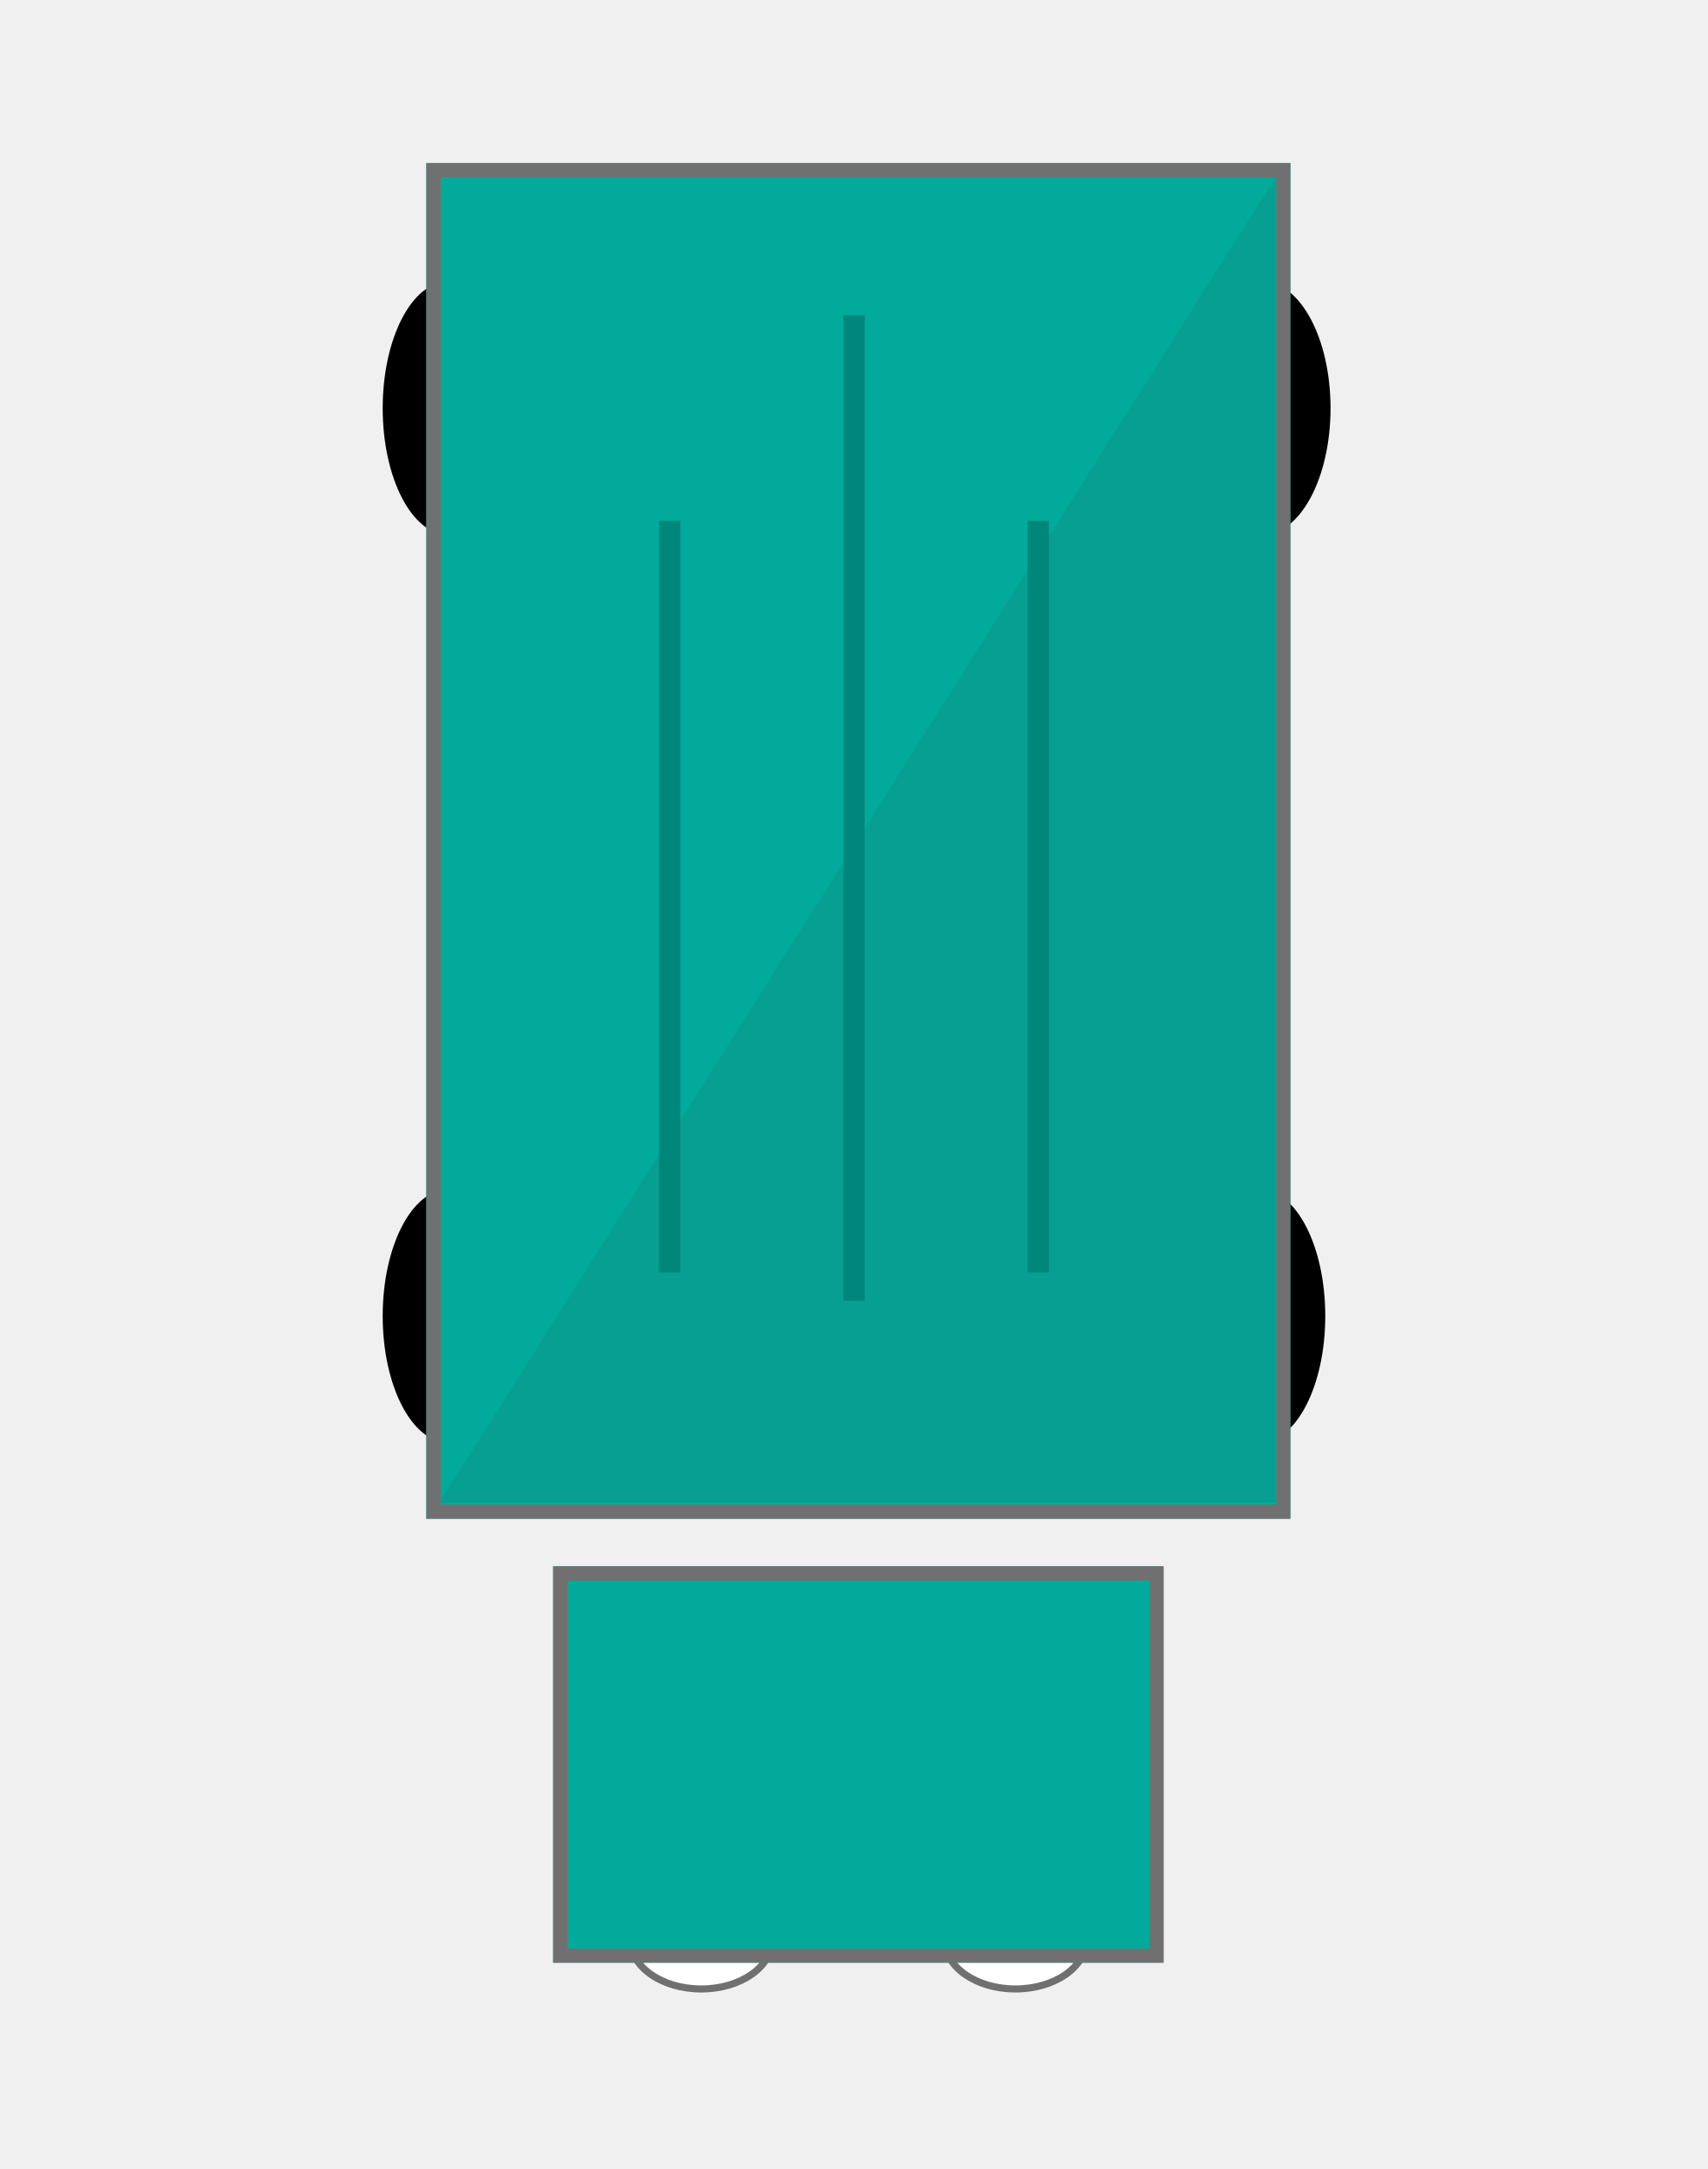
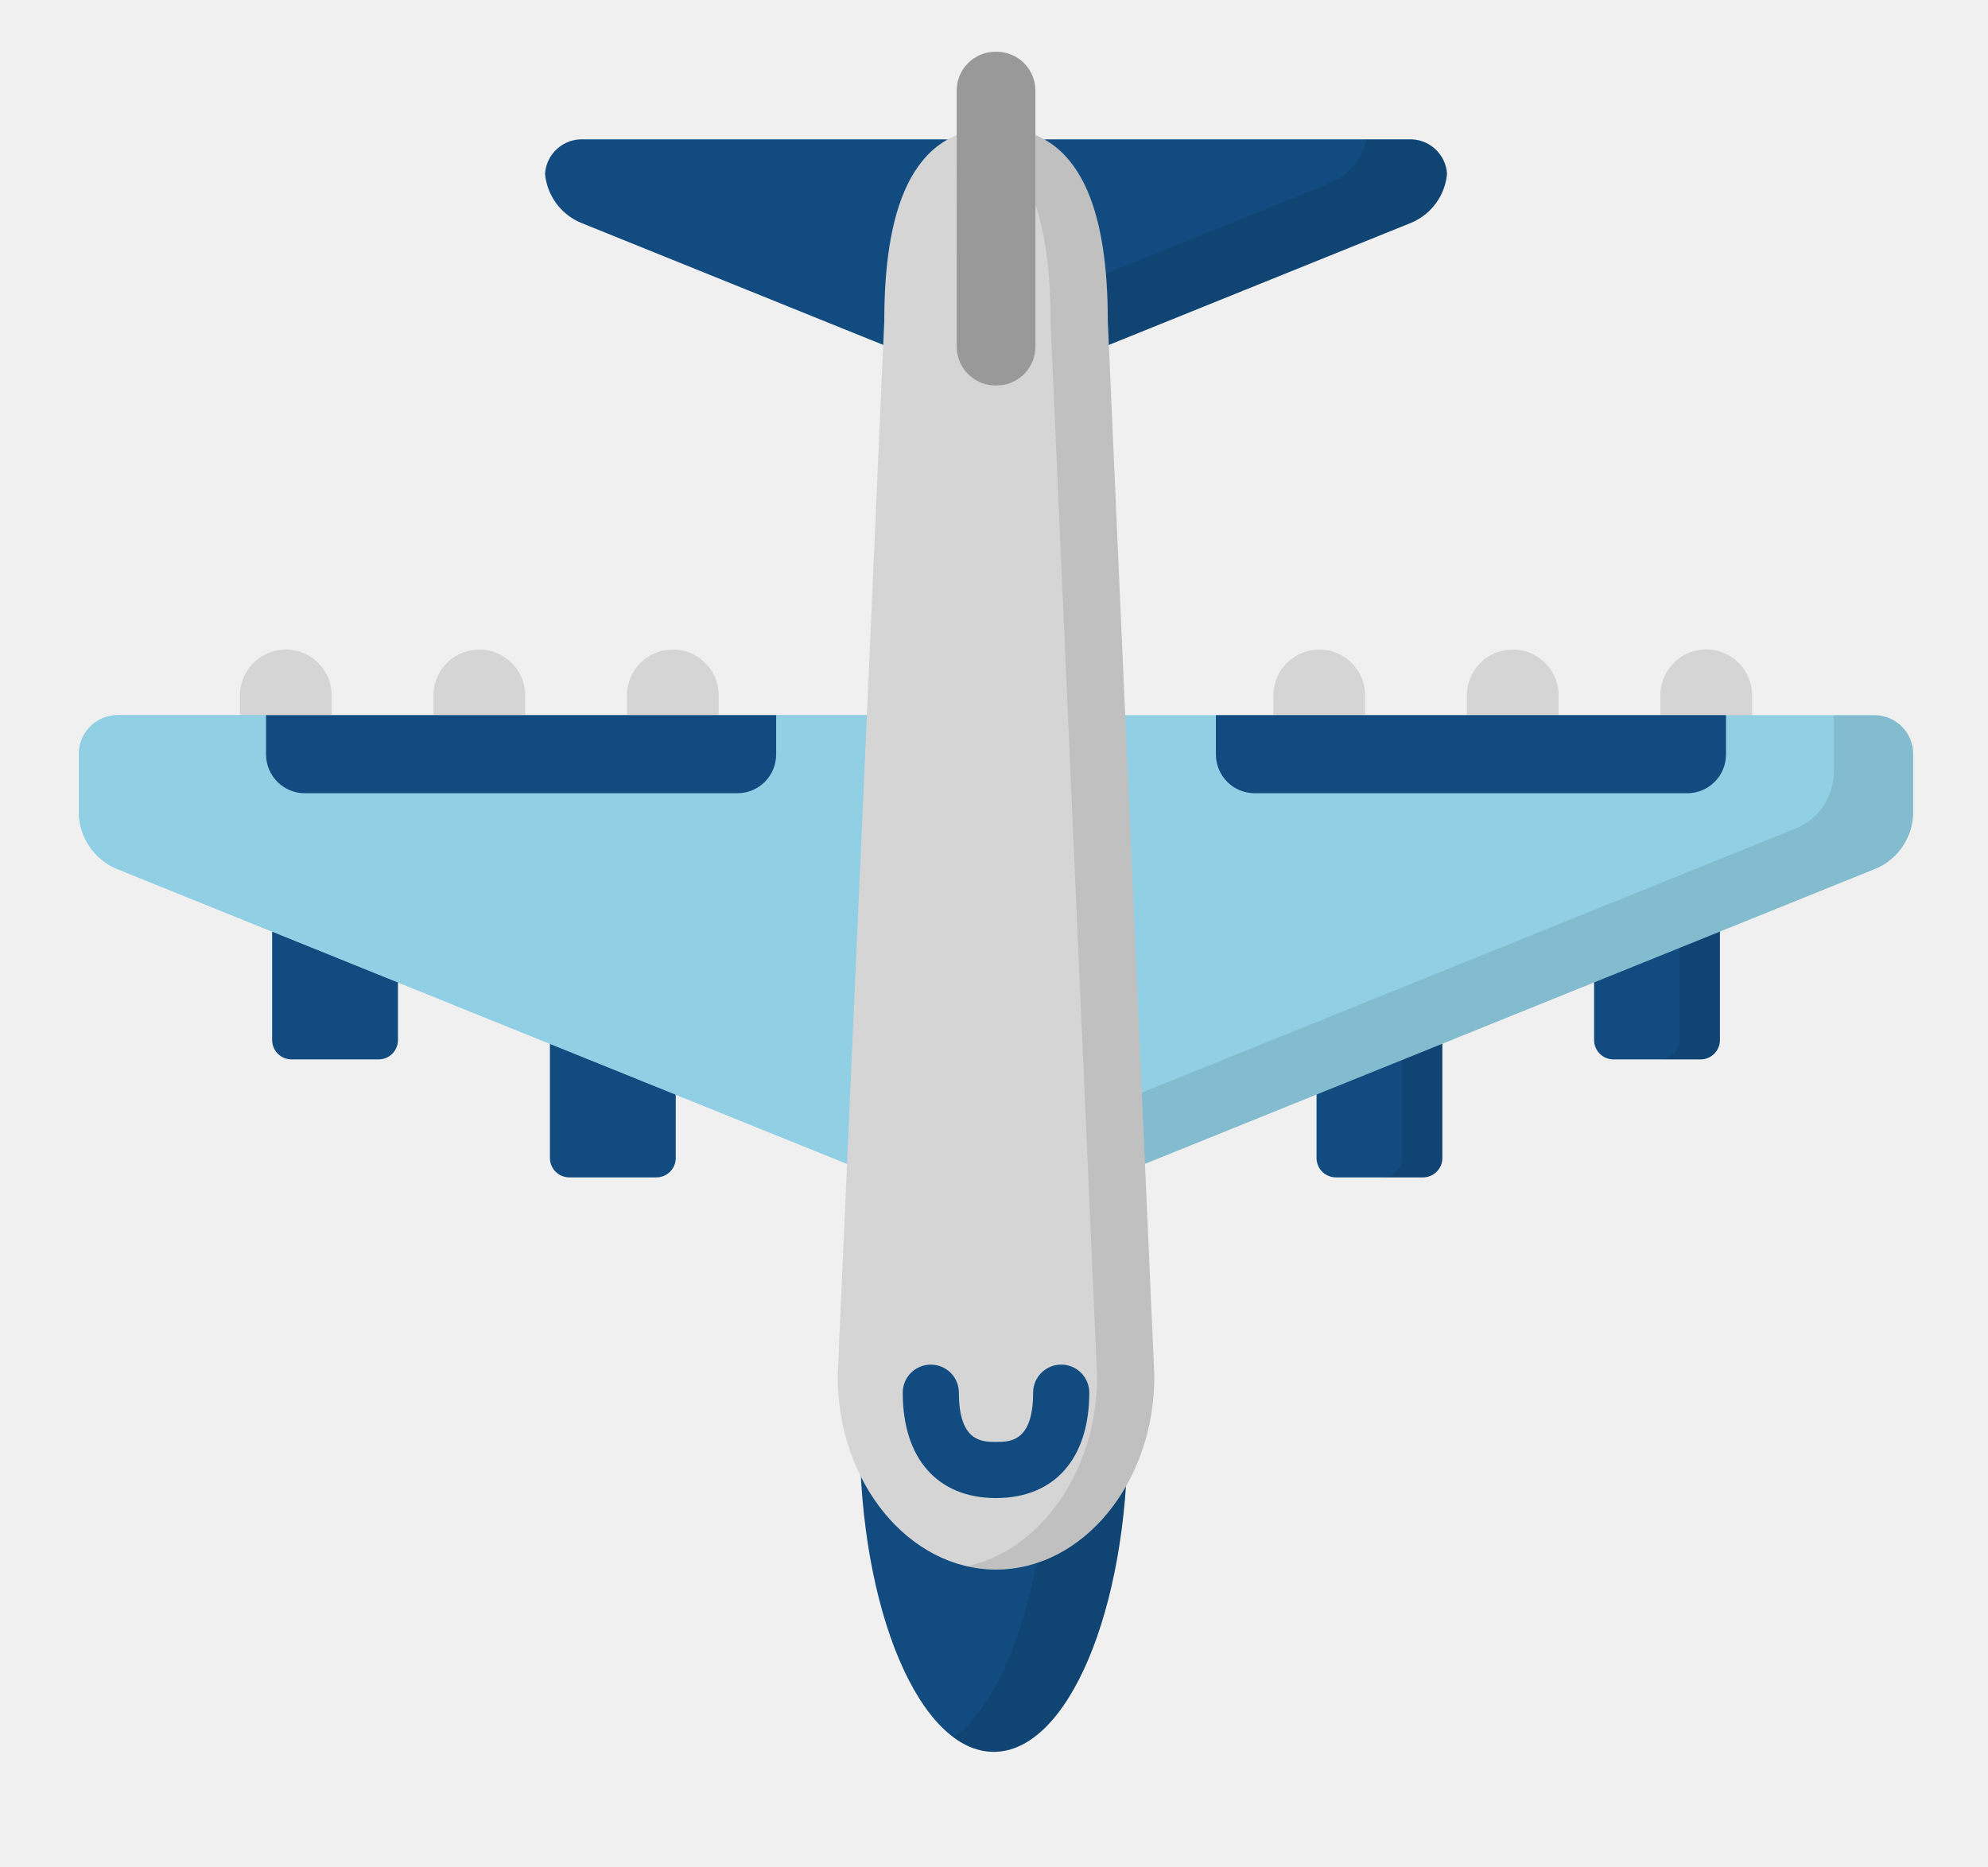
- <svg xmlns="http://www.w3.org/2000/svg" viewBox="0 0 241 306">
+ <svg xmlns="http://www.w3.org/2000/svg" viewBox="0 0 241 226.312">
  <defs>
    <style>
-       .cls-1, .cls-2, .cls-6 {
+       .cls-1 {
        fill: none;
      }

-       .cls-2, .cls-3, .cls-4 {
-         stroke: #707070;
+       .cls-2 {
+         fill: #d6d5d6;
      }

      .cls-3 {
-         fill: #fff;
+         fill: #114b7f;
      }

      .cls-4 {
-         fill: #01aa9b;
-         stroke-width: 2px;
+         opacity: 0.1;
      }

      .cls-5 {
-         fill: #069f91;
+         fill: #91cfe5;
      }

      .cls-6 {
-         stroke: #00867a;
-         stroke-width: 3px;
-       }
- 
-       .cls-7 {
-         stroke: none;
+         fill: #999;
      }
    </style>
  </defs>
-   <g id="Group_12" data-name="Group 12" transform="translate(-472 -1061)">
-     <g id="Group_11" data-name="Group 11">
-       <g id="Group_10" data-name="Group 10" transform="translate(177 -50)">
-         <g id="road_texture" transform="translate(886 880)">
-           <rect id="Rectangle_4" data-name="Rectangle 4" class="cls-1" width="241" height="100" transform="translate(-591 284)" />
-           <g id="Rectangle_5" data-name="Rectangle 5" class="cls-2" transform="translate(-476 294)">
-             <rect class="cls-7" width="11" height="80" />
-             <rect class="cls-1" x="0.5" y="0.5" width="10" height="79" />
-           </g>
-           <rect id="Rectangle_16" data-name="Rectangle 16" class="cls-1" width="241" height="100" transform="translate(-591 284)" />
-           <g id="Rectangle_17" data-name="Rectangle 17" class="cls-2" transform="translate(-476 294)">
-             <rect class="cls-7" width="11" height="80" />
-             <rect class="cls-1" x="0.5" y="0.5" width="10" height="79" />
-           </g>
-           <rect id="Rectangle_18" data-name="Rectangle 18" class="cls-1" width="241" height="306" transform="translate(-591 231)" />
-         </g>
-         <g id="Group_16" data-name="Group 16">
-           <g id="Group_9" data-name="Group 9" transform="translate(1 -362)">
-             <g id="truck-icon" transform="translate(967 986.587)">
-               <g id="Ellipse_1" data-name="Ellipse 1" class="cls-3" transform="translate(-584.518 752.738)">
-                 <ellipse class="cls-7" cx="10.468" cy="7.389" rx="10.468" ry="7.389" />
-                 <ellipse class="cls-1" cx="10.468" cy="7.389" rx="9.968" ry="6.889" />
-               </g>
-               <g id="Ellipse_2" data-name="Ellipse 2" class="cls-3" transform="translate(-540.185 752.738)">
-                 <ellipse class="cls-7" cx="10.468" cy="7.389" rx="10.468" ry="7.389" />
-                 <ellipse class="cls-1" cx="10.468" cy="7.389" rx="9.968" ry="6.889" />
-               </g>
-               <ellipse id="Ellipse_3" data-name="Ellipse 3" cx="9.236" cy="17.856" rx="9.236" ry="17.856" transform="translate(-619 526.145)" />
-               <path id="Path_24" data-name="Path 24" d="M9.608,0c5.306,0,9.608,7.995,9.608,17.856s-4.3,17.856-9.608,17.856S0,27.718,0,17.856,4.3,0,9.608,0Z" transform="translate(-504.472 526.145)" />
-               <ellipse id="Ellipse_5" data-name="Ellipse 5" cx="9.236" cy="17.856" rx="9.236" ry="17.856" transform="translate(-619 654.219)" />
-               <ellipse id="Ellipse_6" data-name="Ellipse 6" cx="9.236" cy="17.856" rx="9.236" ry="17.856" transform="translate(-504.472 654.219)" />
-               <g id="Group_2" data-name="Group 2" transform="translate(-612.843 509.413)">
-                 <g id="Group_1" data-name="Group 1" transform="translate(0 0)">
-                   <g id="Rectangle_6" data-name="Rectangle 6" class="cls-4">
-                     <rect class="cls-7" width="121.917" height="191.264" />
-                     <rect class="cls-1" x="1" y="1" width="119.917" height="189.264" />
-                   </g>
-                   <g id="Rectangle_7" data-name="Rectangle 7" class="cls-4" transform="translate(17.896 197.974)">
-                     <rect class="cls-7" width="86.125" height="55.925" />
-                     <rect class="cls-1" x="1" y="1" width="84.125" height="53.925" />
-                   </g>
-                 </g>
-                 <path id="Path_25" data-name="Path 25" class="cls-5" d="M118,0V187H0Z" transform="translate(1.843 2)" />
-               </g>
-             </g>
-             <line id="Line_3" data-name="Line 3" class="cls-6" y2="106" transform="translate(388.5 1546.5)" />
-             <line id="Line_4" data-name="Line 4" class="cls-6" y2="106" transform="translate(440.5 1546.5)" />
-             <line id="Line_5" data-name="Line 5" class="cls-6" y2="139" transform="translate(414.5 1517.5)" />
-           </g>
-         </g>
+   <g id="Group_25" data-name="Group 25" transform="translate(-10 -1499)">
+     <g id="road_texture" transform="translate(586 1142)">
+       <rect id="Rectangle_18" data-name="Rectangle 18" class="cls-1" width="241" height="226.312" transform="translate(-576 357)" />
+     </g>
+     <g id="aeroplane" transform="translate(241.928 1730.097) rotate(-180)">
+       <g id="Group_19" data-name="Group 19" transform="translate(19.527 133.083)">
+         <path id="Path_42" data-name="Path 42" class="cls-2" d="M333.42,297.622v6.76a5.561,5.561,0,1,0,11.116,0v-6.76Z" transform="translate(-208.141 -290.862)" />
+         <path id="Path_43" data-name="Path 43" class="cls-2" d="M50.52,282.058a5.661,5.661,0,0,0-5.558,5.747v7.774a5.561,5.561,0,1,0,11.115,0V287.8A5.661,5.661,0,0,0,50.52,282.058Z" transform="translate(-44.962 -282.058)" />
+         <path id="Path_44" data-name="Path 44" class="cls-2" d="M104.532,282.058a5.661,5.661,0,0,0-5.558,5.747v7.774a5.561,5.561,0,1,0,11.116,0V287.8A5.661,5.661,0,0,0,104.532,282.058Z" transform="translate(-75.516 -282.058)" />
+         <path id="Path_45" data-name="Path 45" class="cls-2" d="M158.544,282.058a5.662,5.662,0,0,0-5.558,5.747v7.774a5.561,5.561,0,1,0,11.116,0V287.8A5.661,5.661,0,0,0,158.544,282.058Z" transform="translate(-106.071 -282.058)" />
+         <path id="Path_46" data-name="Path 46" class="cls-2" d="M441.445,297.622v6.76a5.561,5.561,0,1,0,11.116,0v-6.76Z" transform="translate(-269.251 -290.862)" />
+         <path id="Path_47" data-name="Path 47" class="cls-2" d="M387.432,297.622v6.76a5.561,5.561,0,1,0,11.116,0v-6.76Z" transform="translate(-238.696 -290.862)" />
+       </g>
+       <path id="Path_48" data-name="Path 48" class="cls-3" d="M130.112,427.665a4.464,4.464,0,0,0,4.681,4.177H178.6a4.7,4.7,0,0,0,4.681-4.687V406.692c0-2.578-1.953-3.9-4.341-2.932l-44.49,17.974A7.141,7.141,0,0,0,130.112,427.665Z" transform="translate(-73.604 -217.642)" />
+       <path id="Path_49" data-name="Path 49" class="cls-4" d="M144.186,426.587l39.1-15.8v-4.1c0-2.578-1.953-3.9-4.341-2.932l-44.49,17.974a7.137,7.137,0,0,0-4.341,5.931,4.464,4.464,0,0,0,4.681,4.177h5.11A7.348,7.348,0,0,1,144.186,426.587Z" transform="translate(-73.604 -217.643)" />
+       <g id="Group_20" data-name="Group 20" transform="translate(95.218 18.71)">
+         <path id="Path_50" data-name="Path 50" class="cls-3" d="M312.63,427.665a4.464,4.464,0,0,1-4.681,4.177H264.14a4.7,4.7,0,0,1-4.681-4.687V406.692c0-2.578,1.953-3.9,4.341-2.932l44.49,17.974A7.141,7.141,0,0,1,312.63,427.665Z" transform="translate(-241.993 -236.352)" />
+         <path id="Path_51" data-name="Path 51" class="cls-3" d="M251.73,57.565c0-.15,0-.3,0-.448,0-21.212-7.274-38.407-16.246-38.407S219.242,35.9,219.242,57.117c0,.15,0,.3,0,.448Z" transform="translate(-219.242 -18.71)" />
+       </g>
+       <path id="Path_52" data-name="Path 52" class="cls-4" d="M240.332,20.446a8.112,8.112,0,0,0-4.843-1.736c-8.973,0-16.246,17.195-16.246,38.407,0,.15,0,.3,0,.448h9.687c0-.15,0-.3,0-.448C228.929,39.893,233.724,25.318,240.332,20.446Z" transform="translate(-124.024 0)" />
+       <g id="Group_21" data-name="Group 21" transform="translate(23.427 88.357)">
+         <path id="Path_53" data-name="Path 53" class="cls-3" d="M146.667,202.556a2.349,2.349,0,0,1-2.341,2.344H133.755a2.349,2.349,0,0,1-2.341-2.344V181.417a2.349,2.349,0,0,1,2.341-2.343h10.571a2.349,2.349,0,0,1,2.341,2.343Z" transform="translate(-97.767 -179.074)" />
+         <path id="Path_54" data-name="Path 54" class="cls-3" d="M69.194,235.48a2.349,2.349,0,0,1-2.341,2.343H56.282a2.349,2.349,0,0,1-2.341-2.343V214.34A2.349,2.349,0,0,1,56.282,212H66.853a2.349,2.349,0,0,1,2.341,2.343v21.14h0Z" transform="translate(-53.941 -197.698)" />
+       </g>
+       <path id="Path_55" data-name="Path 55" class="cls-4" d="M136.377,202.556V181.417a2.349,2.349,0,0,1,2.341-2.343h-4.9a2.349,2.349,0,0,0-2.341,2.343v21.139a2.349,2.349,0,0,0,2.341,2.344h4.9A2.349,2.349,0,0,1,136.377,202.556Z" transform="translate(-74.379 -90.717)" />
+       <path id="Path_56" data-name="Path 56" class="cls-4" d="M58.836,235.48V214.34A2.349,2.349,0,0,1,61.177,212h-4.9a2.349,2.349,0,0,0-2.341,2.343v21.14a2.349,2.349,0,0,0,2.341,2.343h4.895A2.349,2.349,0,0,1,58.836,235.48Z" transform="translate(-30.514 -109.342)" />
+       <path id="Path_57" data-name="Path 57" class="cls-5" d="M0,227.261a4.7,4.7,0,0,0,4.681,4.686h97.394a4.7,4.7,0,0,0,4.681-4.686V176.73c0-2.578-1.953-3.9-4.341-2.932L4.341,213.42A7.519,7.519,0,0,0,0,219.86Z" transform="translate(0 -87.554)" />
+       <path id="Path_58" data-name="Path 58" class="cls-4" d="M9.6,224.77a7.518,7.518,0,0,1,4.341-6.44l92.819-37.5v-4.1c0-2.578-1.954-3.9-4.341-2.932L4.341,213.421A7.519,7.519,0,0,0,0,219.861v7.4a4.7,4.7,0,0,0,4.681,4.686H9.6V224.77Z" transform="translate(0 -87.554)" />
+       <g id="Group_22" data-name="Group 22" transform="translate(150.008 88.357)">
+         <path id="Path_59" data-name="Path 59" class="cls-3" d="M345.4,202.556a2.349,2.349,0,0,0,2.341,2.344H358.31a2.349,2.349,0,0,0,2.341-2.344V181.417a2.349,2.349,0,0,0-2.341-2.343H347.739a2.349,2.349,0,0,0-2.341,2.343Z" transform="translate(-345.398 -179.074)" />
+         <path id="Path_60" data-name="Path 60" class="cls-3" d="M422.938,235.48a2.349,2.349,0,0,0,2.341,2.343H435.85a2.349,2.349,0,0,0,2.341-2.343V214.34A2.349,2.349,0,0,0,435.85,212H425.279a2.349,2.349,0,0,0-2.341,2.343Z" transform="translate(-389.262 -197.698)" />
+       </g>
+       <path id="SVGCleanerId_0" class="cls-5" d="M372.946,227.261a4.7,4.7,0,0,1-4.681,4.686H270.87a4.7,4.7,0,0,1-4.681-4.686V176.73c0-2.578,1.954-3.9,4.341-2.932L368.6,213.42a7.518,7.518,0,0,1,4.341,6.44v7.4Z" transform="translate(-150.582 -87.554)" />
+       <g id="Group_23" data-name="Group 23" transform="translate(115.607 85.928)">
+         <path id="SVGCleanerId_0_1_" class="cls-5" d="M372.946,227.261a4.7,4.7,0,0,1-4.681,4.686H270.87a4.7,4.7,0,0,1-4.681-4.686V176.73c0-2.578,1.954-3.9,4.341-2.932L368.6,213.42a7.518,7.518,0,0,1,4.341,6.44v7.4Z" transform="translate(-266.189 -173.482)" />
+       </g>
+       <path id="Path_61" data-name="Path 61" class="cls-2" d="M244.549,220.96c0,12.887-2.992,23.431-13.548,23.431s-13.548-10.544-13.548-23.431L211.808,93.026c0-12.887,8.637-23.431,19.194-23.431S250.2,80.139,250.2,93.026Z" transform="translate(-119.819 -28.785)" />
+       <path id="Path_62" data-name="Path 62" class="cls-4" d="M224.392,220.96,218.747,93.026c0-11.443,6.812-21.032,15.728-23.039A15.72,15.72,0,0,0,231,69.6c-10.556,0-19.194,10.544-19.194,23.431l5.645,127.934c0,12.887,2.992,23.431,13.548,23.431a13,13,0,0,0,3.462-.445C226.712,241.823,224.392,232.3,224.392,220.96Z" transform="translate(-119.818 -28.785)" />
+       <path id="Path_63" data-name="Path 63" class="cls-6" d="M254.558,435.905a4.7,4.7,0,0,1-4.681,4.686H249.7a4.7,4.7,0,0,1-4.681-4.686V404.82a4.7,4.7,0,0,1,4.681-4.687h.172a4.7,4.7,0,0,1,4.681,4.687Z" transform="translate(-138.608 -215.769)" />
+       <g id="Group_24" data-name="Group 24" transform="translate(22.69 49.475)">
+         <path id="Path_64" data-name="Path 64" class="cls-3" d="M249.176,105.727a3.4,3.4,0,0,1-3.4-3.4c0-5.969-2.817-5.969-4.5-5.969s-4.5,0-4.5,5.969a3.4,3.4,0,1,1-6.807,0c0-8,4.227-12.776,11.307-12.776s11.307,4.776,11.307,12.776A3.4,3.4,0,0,1,249.176,105.727Z" transform="translate(-152.781 -89.547)" />
+         <path id="Path_65" data-name="Path 65" class="cls-3" d="M109.4,286.308H56.926a4.7,4.7,0,0,0-4.681,4.687v4.778h61.836v-4.778A4.7,4.7,0,0,0,109.4,286.308Z" transform="translate(-52.245 -200.854)" />
+         <path id="Path_66" data-name="Path 66" class="cls-3" d="M374.531,286.308H322.058a4.7,4.7,0,0,0-4.681,4.687v4.778h61.836v-4.778A4.7,4.7,0,0,0,374.531,286.308Z" transform="translate(-202.229 -200.854)" />
      </g>
    </g>
  </g>
</svg>
